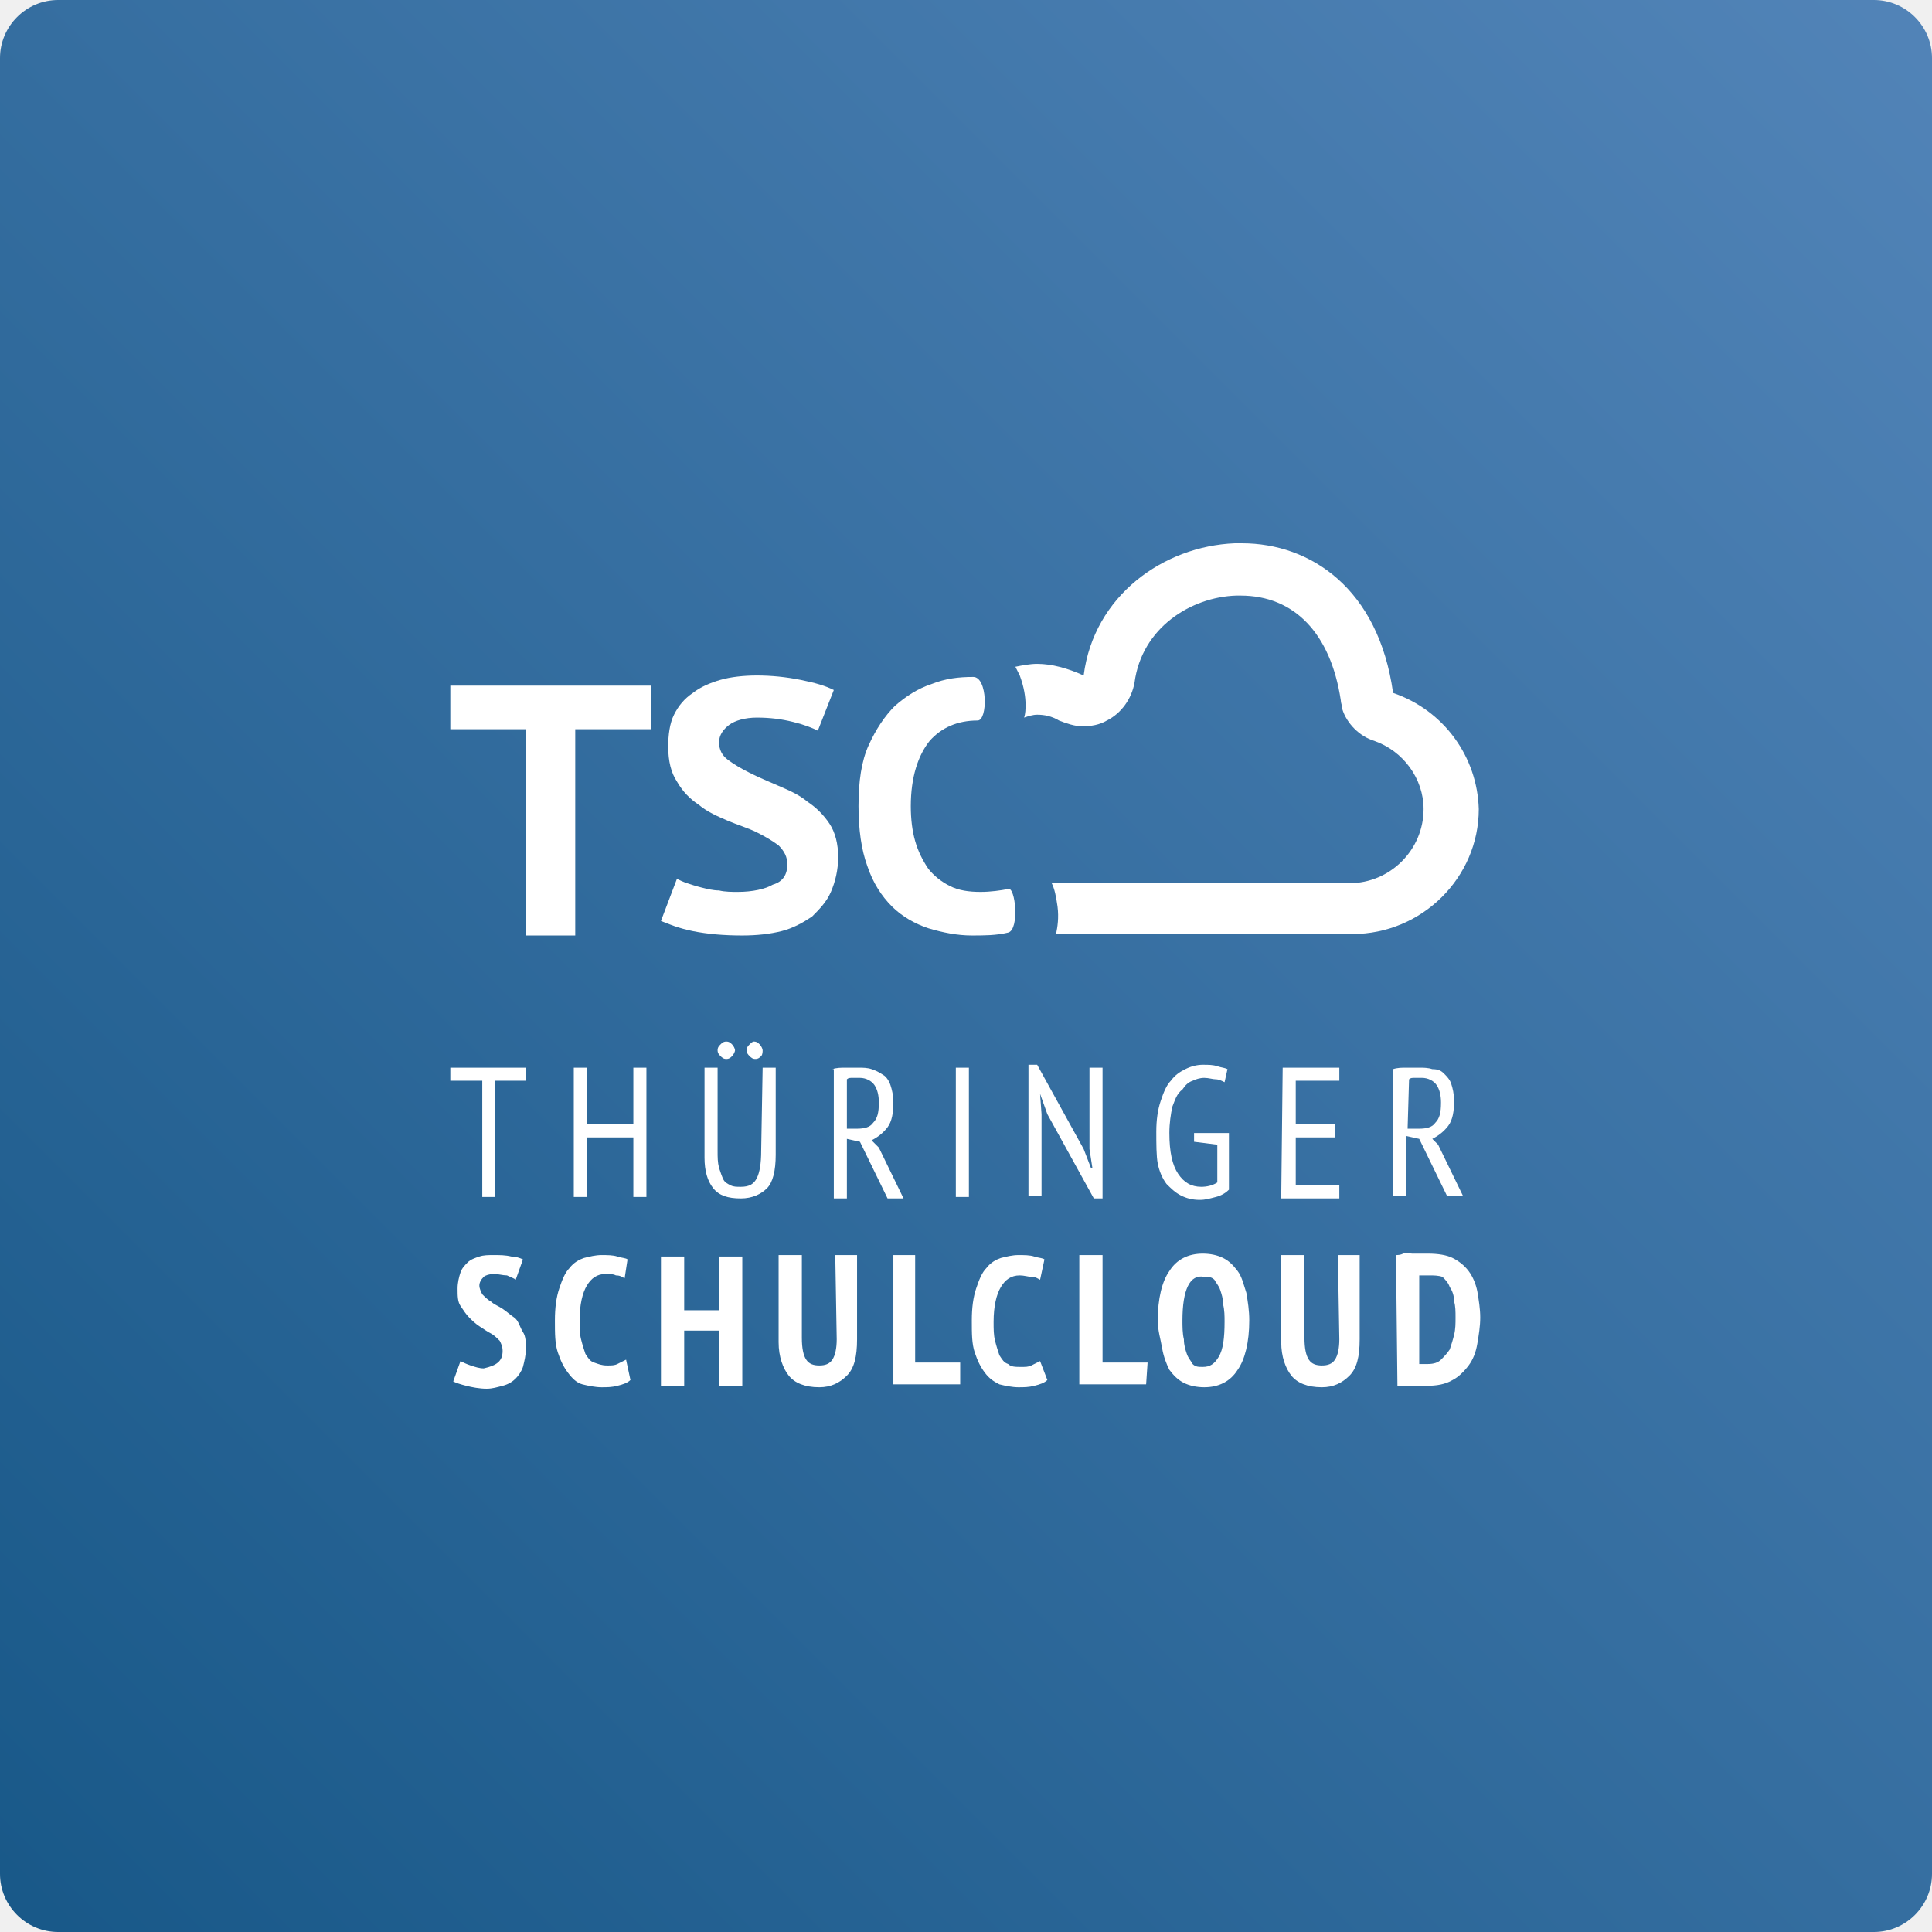
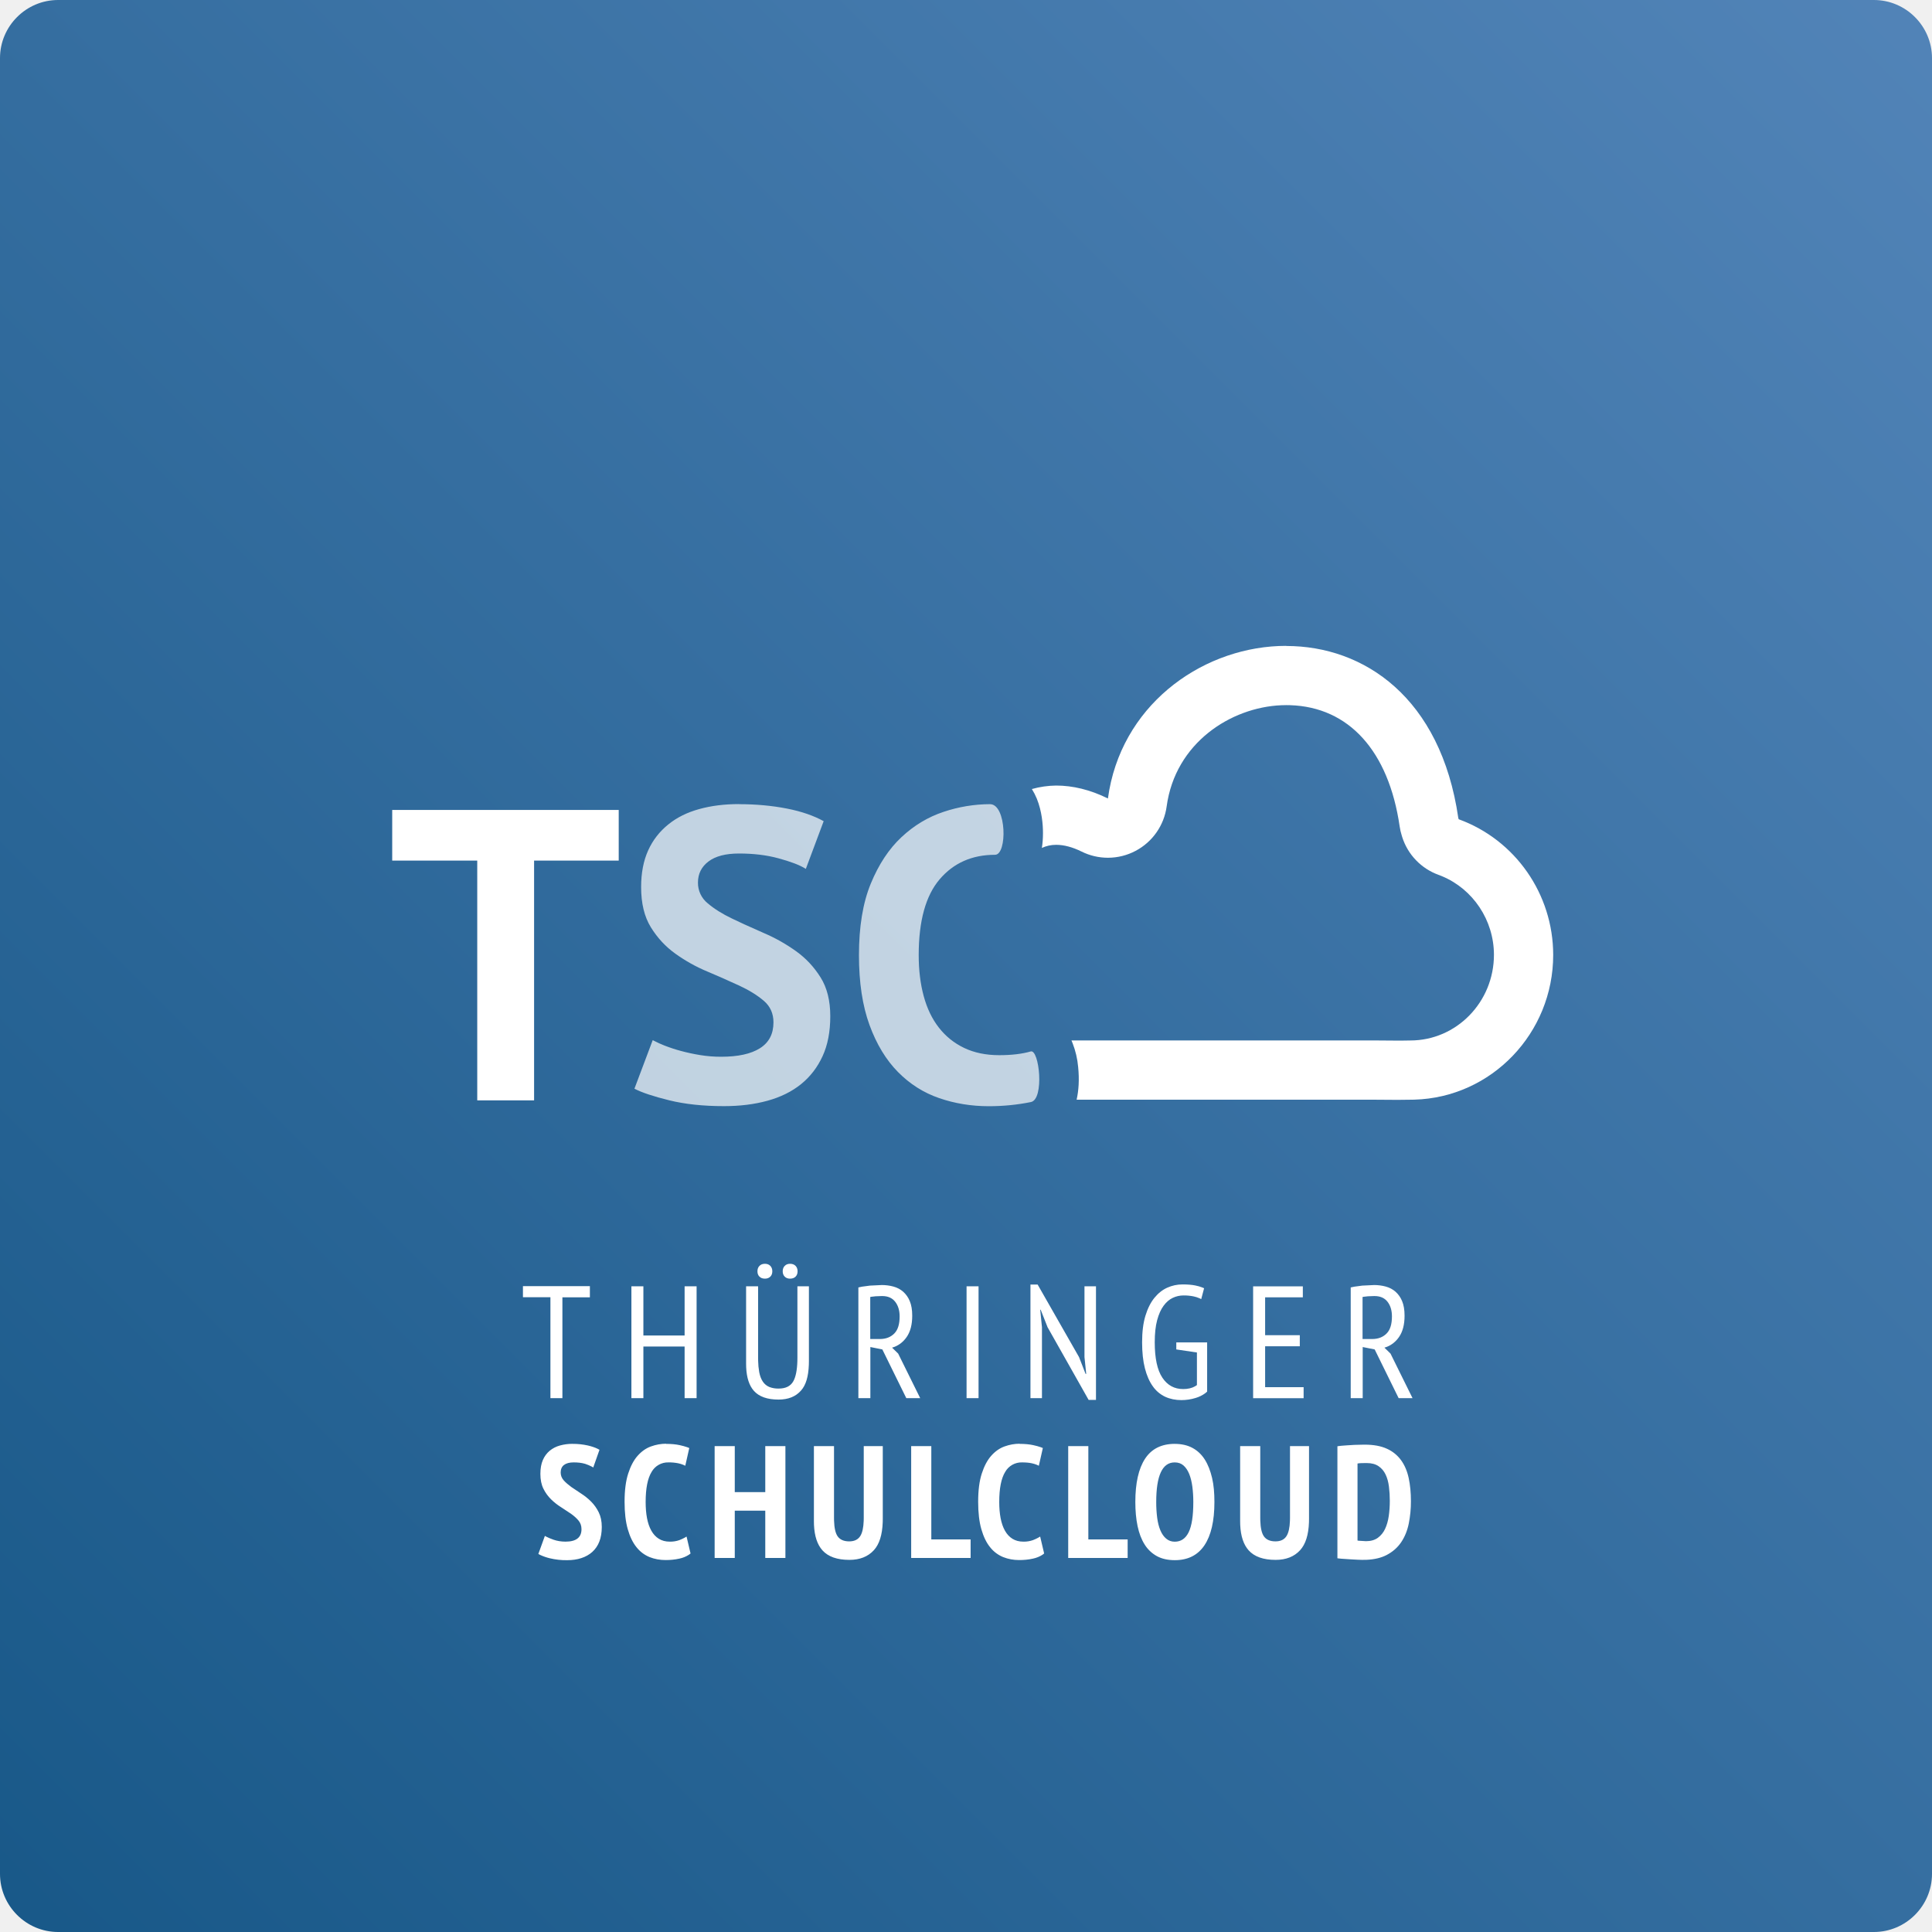
<svg xmlns="http://www.w3.org/2000/svg" version="1.1" id="Layer_1" x="0" y="0" viewBox="0 0 133 133" xml:space="preserve">
-   <style>.st1{fill-rule:evenodd;clip-rule:evenodd}.st1,.st2{fill:#fff}</style>
+   <style />
  <linearGradient id="Rectangle-Copy-7_1_" gradientUnits="userSpaceOnUse" x1="-742.368" y1="987.955" x2="-743.368" y2="988.955" gradientTransform="matrix(133 0 0 133 98868 -131398)">
    <stop offset="0" stop-color="#5284b8" />
    <stop offset="1" stop-color="#185888" />
  </linearGradient>
  <path id="Rectangle-Copy-7" d="M4 0h125c2.2 0 4 1.8 4 4v125c0 2.2-1.8 4-4 4H4c-2.2 0-4-1.8-4-4V4c0-2.2 1.8-4 4-4z" fill="url(#Rectangle-Copy-7_1_)" />
-   <path id="Fill-1" class="st1" d="M54.2 59.5c0-.5-.2-.9-.6-1.3-.4-.3-.9-.6-1.5-.9-.6-.3-1.3-.5-2-.8-.7-.3-1.4-.6-2-1.1-.6-.4-1.1-.9-1.5-1.6-.4-.6-.6-1.4-.6-2.4 0-.8.1-1.6.4-2.2.3-.6.7-1.1 1.3-1.5.5-.4 1.2-.7 1.9-.9.7-.2 1.6-.3 2.5-.3 1 0 2 .1 3 .3 1 .2 1.7.4 2.3.7l-1.1 2.8c-.4-.2-.9-.4-1.7-.6-.8-.2-1.6-.3-2.5-.3-.8 0-1.5.2-1.9.5s-.7.7-.7 1.2.2.9.6 1.2c.4.3.9.6 1.5.9.6.3 1.3.6 2 .9.7.3 1.4.6 2 1.1.6.4 1.1.9 1.5 1.5.4.6.6 1.4.6 2.3s-.2 1.7-.5 2.4-.8 1.2-1.3 1.7c-.6.4-1.3.8-2.1 1-.8.2-1.7.3-2.7.3-1.3 0-2.4-.1-3.4-.3s-1.7-.5-2.2-.7l1.1-2.9c.2.1.4.2.7.3.3.1.6.2 1 .3.4.1.8.2 1.2.2.4.1.9.1 1.3.1 1 0 1.9-.2 2.4-.5.7-.2 1-.7 1-1.4" />
-   <path id="Fill-3" class="st1" d="M69.4 64.2c-.8.2-1.7.2-2.5.2-1 0-2-.2-3-.5-.9-.3-1.8-.8-2.5-1.5s-1.3-1.6-1.7-2.8c-.4-1.1-.6-2.5-.6-4.1 0-1.7.2-3.1.7-4.2.5-1.1 1.1-2 1.8-2.7.8-.7 1.6-1.2 2.5-1.5 1-.4 1.9-.5 2.9-.5s1 3 .3 3c-1.4 0-2.5.5-3.3 1.4-.8 1-1.3 2.5-1.3 4.5 0 .9.1 1.7.3 2.4.2.7.5 1.3.9 1.9.4.5.9.9 1.5 1.2.6.3 1.3.4 2.1.4.7 0 1.4-.1 1.9-.2.5-.2.8 2.8 0 3" />
-   <path id="Fill-5" class="st1" d="M95.9 47.7s0-.1 0 0c-1-7.2-5.7-10.3-10.4-10.3H85c-4.9.2-9.7 3.6-10.4 9.1-1.1-.5-2.2-.8-3.2-.8-.5 0-1 .1-1.5.2l.3.6c.3.8.4 1.5.4 2 0 .3 0 .6-.1.9.3-.1.6-.2.9-.2.5 0 1 .1 1.5.4.5.2 1.1.4 1.6.4.6 0 1.2-.1 1.7-.4 1-.5 1.7-1.5 1.9-2.6.5-3.8 3.9-5.9 7-6h.3c3.7 0 6.2 2.6 6.9 7.2 0 .2.1.4.1.5v.1c.3 1 1.2 1.9 2.2 2.2 2 .7 3.4 2.6 3.4 4.7 0 2.8-2.3 5.1-5.1 5.1H72.4c.2.4.3.9.4 1.6.1.8 0 1.4-.1 1.9h20.4c4.8 0 8.7-3.9 8.7-8.6-.1-3.6-2.4-6.8-5.9-8zm-51.1 2.5h-5.2v14.2h-3.4V50.2H31v-3h13.8v3z" />
-   <path id="THÜRINGER" class="st2" d="M36.2 74.4h-2.1v8h-.9v-8H31v-.9h5.2v.9zm7.5 3.9h-3.3v4.1h-.9v-8.9h.9v3.9h3.2v-3.9h.9v8.9h-.9v-4.1h.1zm8.8-4.8h.9v6c0 1.1-.2 1.9-.6 2.3s-1 .7-1.8.7c-.9 0-1.5-.2-1.9-.7-.4-.5-.6-1.2-.6-2.1v-6.2h.9v5.7c0 .5 0 .8.1 1.2.1.3.2.6.3.8.1.2.3.3.5.4s.4.1.7.1c.6 0 .9-.2 1.1-.6.2-.4.3-1 .3-1.9l.1-5.7zm-3.1-1.2c0-.2.1-.3.2-.4.1-.1.2-.2.4-.2s.3.1.4.2c.1.1.2.3.2.4s-.1.3-.2.4c-.1.1-.2.2-.4.2s-.3-.1-.4-.2c-.1-.1-.2-.2-.2-.4zm2 0c0-.2.1-.3.2-.4.1-.1.2-.2.3-.2.2 0 .3.1.4.2.1.1.2.3.2.4s0 .3-.1.4c-.1.1-.2.2-.4.2s-.3-.1-.4-.2c-.1-.1-.2-.2-.2-.4zm5.9 1.3c.3-.1.6-.1.9-.1h.9c.3 0 .6 0 .9.1.3.1.5.2.8.4.2.1.4.4.5.7.1.3.2.7.2 1.2 0 .7-.1 1.3-.4 1.7-.3.4-.7.7-1.1.9l.5.5 1.7 3.5h-1.1l-1.9-3.9-.9-.2v4.1h-.9v-8.9h-.1zm.9 4.1h.8c.5 0 .9-.1 1.1-.4.3-.3.4-.7.4-1.4 0-.5-.1-.9-.3-1.2s-.6-.5-1-.5h-.5c-.2 0-.3 0-.4.1v3.4h-.1zm7.6-4.2h.9v8.9h-.9v-8.9zm6.3 3.2l-.5-1.4.1 1.4v5.6h-.9v-9h.6l3.2 5.8.5 1.3h.1l-.2-1.3v-5.6h.9v9h-.6l-3.2-5.8zM82.2 78h2.4v3.9c-.2.2-.5.4-.9.5-.4.1-.7.2-1.1.2-.5 0-.9-.1-1.3-.3-.4-.2-.7-.5-1-.8-.3-.4-.5-.9-.6-1.4s-.1-1.4-.1-2.2c0-.8.1-1.5.3-2.1.2-.6.4-1.1.7-1.4.3-.4.6-.6 1-.8.4-.2.8-.3 1.2-.3.4 0 .7 0 1 .1.3.1.5.1.7.2l-.2.9c-.2-.1-.4-.2-.6-.2s-.5-.1-.8-.1-.6.1-.8.2c-.3.1-.5.3-.7.6-.4.3-.5.7-.7 1.2-.1.5-.2 1.1-.2 1.8 0 1.3.2 2.2.6 2.8.4.6.9.9 1.6.9.4 0 .8-.1 1.1-.3v-2.6l-1.6-.2V78zm6.1-4.5h3.9v.9h-3v3h2.7v.9h-2.7v3.3h3v.9h-4l.1-9zm7.6.1c.3-.1.6-.1.9-.1h.9c.3 0 .6 0 .9.1.4 0 .6.1.8.3.2.2.4.4.5.7.1.3.2.7.2 1.2 0 .7-.1 1.3-.4 1.7-.3.4-.7.7-1.1.9l.4.4 1.7 3.5h-1.1l-1.9-3.9-.9-.2v4.1h-.9v-8.7zm1 4.1h.8c.5 0 .9-.1 1.1-.4.3-.3.4-.7.4-1.4 0-.5-.1-.9-.3-1.2s-.6-.5-1-.5h-.5c-.2 0-.3 0-.4.1l-.1 3.4z" />
-   <path id="SCHULCLOUD" class="st2" d="M34.6 93c0-.3-.1-.5-.2-.7-.2-.2-.4-.4-.6-.5s-.5-.3-.8-.5-.5-.4-.7-.6-.4-.5-.6-.8c-.2-.3-.2-.7-.2-1.2 0-.4.1-.8.2-1.1.1-.3.3-.5.5-.7.2-.2.5-.3.8-.4.3-.1.6-.1 1-.1s.8 0 1.2.1c.3 0 .6.1.8.2l-.5 1.4c-.1-.1-.4-.2-.6-.3-.3 0-.6-.1-.9-.1s-.6.1-.7.2c-.2.2-.3.4-.3.6 0 .2.1.4.2.6.2.2.4.4.6.5.2.2.5.3.8.5.3.2.5.4.8.6.3.2.4.7.6 1s.2.7.2 1.2c0 .4-.1.8-.2 1.2-.1.3-.3.6-.5.8-.2.2-.5.4-.9.5-.4.1-.7.2-1.1.2-.5 0-1-.1-1.4-.2-.4-.1-.7-.2-.9-.3l.5-1.4c.2.1.4.2.7.3.3.1.6.2.9.2.9-.2 1.3-.5 1.3-1.2zm8.8 2c-.2.2-.5.3-.9.4s-.7.1-1.1.1c-.4 0-.9-.1-1.3-.2s-.7-.4-1-.8c-.3-.4-.5-.8-.7-1.4-.2-.6-.2-1.3-.2-2.2s.1-1.6.3-2.2.4-1.1.7-1.4c.3-.4.7-.6 1-.7.4-.1.8-.2 1.2-.2.4 0 .8 0 1.1.1.3.1.6.1.7.2L43 88c-.2-.1-.3-.2-.6-.2-.2-.1-.4-.1-.7-.1-.6 0-1 .3-1.3.8-.3.5-.5 1.3-.5 2.4 0 .5 0 .9.1 1.3s.2.7.3 1c.2.3.3.5.6.6.3.1.5.2.9.2.3 0 .5 0 .7-.1l.6-.3.3 1.4zm6.1-3.4h-2.4v3.8h-1.6v-8.9h1.6v3.7h2.4v-3.7h1.6v8.9h-1.6v-3.8zm8-5.2H59v5.8c0 1.2-.2 2-.7 2.5s-1.1.8-1.9.8c-1 0-1.7-.3-2.1-.8s-.7-1.3-.7-2.3v-6h1.6v5.7c0 .7.1 1.2.3 1.5.2.3.5.4.9.4s.7-.1.9-.4c.2-.3.3-.8.3-1.4l-.1-5.8zm8.6 8.9h-4.6v-8.9H63v7.4h3.1v1.5zm6-.3c-.2.2-.5.3-.9.4s-.7.1-1.1.1c-.4 0-.9-.1-1.3-.2-.4-.2-.7-.4-1-.8-.3-.4-.5-.8-.7-1.4-.2-.6-.2-1.3-.2-2.2s.1-1.6.3-2.2.4-1.1.7-1.4c.3-.4.7-.6 1-.7.4-.1.8-.2 1.2-.2s.8 0 1.1.1c.3.1.6.1.7.2l-.3 1.4c-.2-.1-.3-.2-.6-.2-.2 0-.5-.1-.8-.1-.6 0-1 .3-1.3.8s-.5 1.3-.5 2.4c0 .5 0 .9.1 1.3s.2.7.3 1c.2.3.3.5.6.6.2.2.5.2.9.2.3 0 .5 0 .7-.1l.6-.3.5 1.3zm6.8.3h-4.6v-8.9h1.6v7.4H79l-.1 1.5zm.8-4.4c0-1.5.3-2.7.8-3.4.5-.8 1.3-1.2 2.3-1.2.5 0 1 .1 1.4.3.4.2.7.5 1 .9.3.4.4.9.6 1.5.1.6.2 1.2.2 1.9 0 1.5-.3 2.7-.8 3.4-.5.8-1.3 1.2-2.3 1.2-.5 0-1-.1-1.4-.3-.4-.2-.7-.5-1-.9-.2-.4-.4-.9-.5-1.5-.1-.6-.3-1.2-.3-1.9zm1.7 0c0 .4 0 .9.1 1.3 0 .4.1.7.2 1 .1.3.3.5.4.7.2.2.4.2.7.2.5 0 .8-.2 1.1-.7s.4-1.3.4-2.4c0-.4 0-.8-.1-1.2 0-.4-.1-.7-.2-1-.1-.3-.3-.5-.4-.7-.2-.2-.4-.2-.7-.2-1-.2-1.5.9-1.5 3zm10.7-4.5h1.5v5.8c0 1.2-.2 2-.7 2.5s-1.1.8-1.9.8c-1 0-1.7-.3-2.1-.8-.4-.5-.7-1.3-.7-2.3v-6h1.6v5.7c0 .7.1 1.2.3 1.5.2.3.5.4.9.4s.7-.1.9-.4c.2-.3.3-.8.3-1.4l-.1-5.8zm4 0c.1 0 .3 0 .5-.1s.4 0 .6 0h1.1c.7 0 1.3.1 1.7.3.4.2.8.5 1.1.9.3.4.5.9.6 1.4.1.6.2 1.2.2 1.8s-.1 1.2-.2 1.8c-.1.6-.3 1.1-.6 1.5-.3.4-.7.8-1.1 1-.5.3-1.1.4-1.8.4h-2l-.1-9zm2.3 1.4h-.7v6.1h.6c.4 0 .7-.1.9-.3.2-.2.4-.4.6-.7.1-.3.2-.6.3-1 .1-.4.1-.8.1-1.2s0-.8-.1-1.1c0-.4-.1-.7-.3-1-.1-.3-.3-.5-.5-.7-.3-.1-.6-.1-.9-.1z" />
+   <path d="M39.42 99.397a4.71 4.71 0 011.045.11c.258.06.48.134.67.225l.134.072-.43 1.22-.082-.052a3.139 3.139 0 00-.473-.2c-.246-.073-.51-.1-.797-.1s-.506.06-.66.176-.23.3-.23.517c0 .205.07.387.21.544s.313.3.523.457l.682.456c.246.158.473.34.682.55a2.76 2.76 0 01.523.737c.14.282.21.618.21 1.007s-.057.726-.17 1.012a1.85 1.85 0 01-.484.709c-.21.187-.46.328-.753.424s-.62.143-.98.143a4.8 4.8 0 01-1.193-.132 3.558 3.558 0 01-.667-.232l-.12-.065.45-1.243.095.053c.135.07.305.14.5.21.257.088.532.132.825.132.733 0 1.1-.286 1.1-.858 0-.235-.07-.434-.21-.6s-.313-.32-.523-.468l-.682-.45a4.01 4.01 0 01-.682-.539 2.7 2.7 0 01-.523-.726c-.14-.28-.21-.62-.21-1.023 0-.374.057-.69.17-.952a1.7 1.7 0 01.468-.638 1.89 1.89 0 01.704-.363 3.17 3.17 0 01.869-.115zm6.434 0c.36 0 .673.03.94.088.2.044.374.092.52.144l.136.054-.275 1.22-.147-.068a2.084 2.084 0 00-.342-.103 3.23 3.23 0 00-.666-.06 1.29 1.29 0 00-1.166.66c-.27.44-.407 1.13-.407 2.068 0 .403.03.772.093 1.106s.16.62.297.864.308.43.517.56.46.198.754.198a1.86 1.86 0 00.66-.105c.122-.046.236-.1.342-.156l.153-.09.275 1.166-.122.092a1.922 1.922 0 01-.642.26c-.32.073-.636.1-.952.1-.396 0-.764-.068-1.105-.204a2.2 2.2 0 01-.896-.676c-.257-.315-.458-.73-.605-1.243s-.22-1.144-.22-1.892c0-.777.083-1.423.248-1.936s.38-.922.65-1.226.574-.52.918-.644.693-.187 1.045-.187zm24.34 0c.36 0 .673.03.94.088.2.044.374.092.52.144l.136.054-.275 1.22-.147-.068a2.084 2.084 0 00-.342-.103c-.187-.04-.41-.06-.665-.06a1.29 1.29 0 00-1.166.66c-.27.44-.407 1.13-.407 2.068 0 .403.03.772.094 1.106s.16.62.297.864.308.43.517.56.46.198.754.198a1.86 1.86 0 00.66-.105c.122-.046.236-.1.342-.156l.153-.09.275 1.166-.122.092a1.922 1.922 0 01-.642.26c-.32.073-.636.1-.952.1-.396 0-.764-.068-1.105-.204a2.2 2.2 0 01-.897-.676c-.257-.315-.458-.73-.605-1.243s-.22-1.144-.22-1.892c0-.777.082-1.423.248-1.936s.38-.922.65-1.226.574-.52.918-.644.693-.187 1.045-.187zm10.668 0c.477 0 .887.093 1.232.28s.627.455.847.803.383.77.5 1.265.16 1.047.16 1.655c0 1.305-.23 2.3-.687 2.98s-1.138 1.023-2.04 1.023c-.484 0-.897-.094-1.237-.28a2.29 2.29 0 01-.842-.803c-.22-.348-.38-.77-.484-1.265s-.154-1.047-.154-1.656c0-1.305.224-2.3.67-2.98s1.13-1.023 2.046-1.023zm5.895.154v4.94l.003.194c.016.5.096.854.24 1.066.16.238.43.358.803.358.36 0 .616-.126.77-.38.135-.22.21-.565.227-1.03l.004-.207v-4.94h1.31v4.994l-.004.244c-.03.872-.233 1.513-.606 1.923-.407.447-.97.67-1.69.67-.843 0-1.46-.218-1.853-.654-.357-.397-.55-.983-.584-1.758l-.005-.238v-5.18h1.386zm-29.343 0v4.94l.003.194c.016.5.096.854.24 1.066.16.238.43.358.803.358.36 0 .616-.126.77-.38.135-.22.21-.565.227-1.03l.004-.207v-4.94h1.31v4.994l-.004.244c-.03.872-.233 1.513-.606 1.923-.407.447-.97.67-1.688.67-.843 0-1.46-.218-1.854-.654-.357-.397-.55-.983-.584-1.758l-.005-.238v-5.18h1.386zm36.536-.1c.61 0 1.117.093 1.523.28a2.43 2.43 0 01.979.792c.246.34.42.75.523 1.227s.154 1.008.154 1.595a7.7 7.7 0 01-.148 1.535c-.1.488-.273.917-.523 1.287s-.587.666-1.012.886c-.372.192-.83.3-1.37.325l-.315.004-.307-.01-.506-.028-.62-.042-.187-.02-.073-.01v-7.71l.138-.02.148-.016.4-.03.5-.03.544-.013.13-.001zm-29.838.1v6.424h2.706v1.276h-4.092v-7.7h1.386zm10.81 0v6.424h2.706v1.276h-4.092v-7.7h1.386zm-24.34 0v3.168h2.1V99.55h1.386v7.7h-1.386v-3.256h-2.1v3.256h-1.386v-7.7h1.386zm30.278 1.122c-.843 0-1.265.91-1.265 2.728a8.31 8.31 0 00.066 1.084c.044.334.117.62.22.864s.233.433.4.572.354.21.59.21c.425 0 .744-.216.957-.65s.32-1.126.32-2.08c0-.374-.022-.728-.066-1.06s-.115-.623-.215-.87-.23-.44-.39-.583-.363-.215-.605-.215zm13.23.044l-.358.005-.145.008-.06.007-.075.013v5.302l.066.012.517.032c.33 0 .6-.077.814-.23a1.57 1.57 0 00.501-.616c.12-.257.205-.552.253-.885s.072-.684.072-1.05c0-.337-.02-.664-.06-.98s-.117-.592-.23-.83-.275-.43-.484-.572-.478-.215-.808-.215zM81.396 88.42c.352 0 .647.024.885.072.18.036.338.08.477.135l.133.057-.198.748-.115-.057a2.1 2.1 0 00-.407-.13 3.3 3.3 0 00-.698-.066c-.257 0-.502.055-.737.165s-.446.29-.633.544-.335.585-.445.995-.165.917-.165 1.518c0 1.1.174 1.912.523 2.437s.827.786 1.435.786c.318 0 .6-.064.816-.19l.13-.084v-2.244l-1.42-.21v-.484H83.1V95.8l-.13.11a2.143 2.143 0 01-.662.326 3.32 3.32 0 01-.979.148c-.41 0-.783-.077-1.117-.23a2.16 2.16 0 01-.852-.721c-.235-.326-.416-.74-.544-1.237s-.193-1.096-.193-1.793c0-.72.077-1.33.23-1.83s.36-.913.62-1.232.557-.552.89-.7a2.53 2.53 0 011.028-.22zm-9.964.01l2.85 4.994.45 1.155h.044l-.12-1.155V88.55h.792v7.82h-.506l-2.827-5.005-.473-1.2h-.033l.12 1.2v4.884h-.792v-7.82h.495zm-19.244.12v4.906l.003.23a4.94 4.94 0 00.074.771c.05.27.136.49.253.66a1 1 0 00.44.363 1.69 1.69 0 00.649.11c.484 0 .82-.17 1.007-.506.166-.3.26-.762.277-1.386l.003-.242V88.55h.792v5.16l-.005.248c-.03.804-.2 1.394-.54 1.77-.363.414-.878.62-1.546.62-.777 0-1.344-.202-1.7-.605-.32-.363-.496-.9-.528-1.615l-.005-.244V88.55h.825zm8.5-.088c.286 0 .557.035.814.105s.48.187.67.352a1.74 1.74 0 01.456.649c.114.268.17.603.17 1.007 0 .61-.127 1.096-.38 1.463-.217.314-.494.54-.832.676l-.174.06.418.407 1.518 3.07h-.957l-1.65-3.355-.825-.165v3.52h-.825v-7.623l.25-.053.548-.073.797-.038zm-20.08.088v.76h-1.892v6.94h-.825V89.3H36v-.76h4.61zm3.683 0v3.388h2.838V88.55h.825v7.7h-.825v-3.553h-2.838v3.553h-.825v-7.7h.825zm50.29-.088c.286 0 .557.035.814.105s.48.187.67.352a1.74 1.74 0 01.456.649c.114.268.17.603.17 1.007 0 .61-.126 1.096-.38 1.463-.217.314-.494.54-.832.676l-.174.06.418.407 1.518 3.07h-.957l-1.65-3.355-.825-.165v3.52h-.825v-7.623l.25-.053.548-.073.797-.038zm-4.893.088v.76h-2.596v2.607h2.387v.76h-2.387v2.816h2.65v.76h-3.476v-7.7h3.42zm-22.324 0v7.7h-.825v-7.7h.825zm27.26.67l-.457.017-.3.034-.068.015v2.893h.66c.418 0 .748-.128 1-.385s.363-.65.363-1.177c0-.403-.1-.737-.302-1s-.5-.396-.897-.396zm-33.892 0l-.456.017-.3.034-.068.015v2.893h.66c.418 0 .748-.128 1-.385s.363-.65.363-1.177c0-.403-.1-.737-.303-1s-.5-.396-.897-.396zM54.388 87c.16 0 .288.048.38.143s.138.22.138.374-.046.277-.138.368-.218.138-.38.138c-.154 0-.277-.046-.368-.138s-.138-.214-.138-.368.046-.28.138-.374.215-.143.368-.143zm-1.727 0c.154 0 .277.048.368.143s.138.22.138.374-.046.277-.138.368-.215.138-.368.138c-.16 0-.288-.046-.38-.138s-.138-.214-.138-.368.046-.28.138-.374.218-.143.38-.143zM42.593 55.758v3.486h-5.826V75.75h-3.913V59.244H27v-3.486h15.592zM88.55 44.47c5.335 0 10.634 3.533 11.84 11.84l.027.087c3.9 1.42 6.502 5.153 6.506 9.338 0 5.396-4.25 9.818-9.56 9.966l-.276.004-.88.01c-.482 0-.982-.007-1.49-.01l-1.04-.003-.273.002H74.116c.14-.632.193-1.37.105-2.248a5.959 5.959 0 00-.384-1.644l-.078-.188h20.798l1.653.012.398-.002.48-.007c3.174 0 5.756-2.642 5.756-5.9-.003-2.377-1.437-4.525-3.595-5.416l-.226-.088a4.08 4.08 0 01-2.49-2.587l-.04-.133c-.063-.2-.11-.405-.14-.615-.757-5.194-3.5-8.22-7.55-8.343l-.255-.004a7.05 7.05 0 00-.34.008c-3.473.146-7.302 2.587-7.895 6.967a4.08 4.08 0 01-2.134 3.056 4.067 4.067 0 01-1.91.476 4.08 4.08 0 01-1.814-.426c-.62-.307-1.208-.464-1.75-.464-.36 0-.684.076-.982.214.05-.314.076-.653.076-1.02 0-.6-.073-1.5-.424-2.372a4.473 4.473 0 00-.34-.662 6.416 6.416 0 011.67-.24c1.132 0 2.34.282 3.565.89.855-6.313 6.264-10.265 11.767-10.496.17-.007.34-.01.51-.01z" fill="#fff" />
+   <path d="M50.876 55.36c1.16 0 2.256.1 3.284.3s1.875.5 2.542.87l-1.228 3.284c-.42-.267-1.047-.5-1.885-.728s-1.742-.33-2.713-.33c-.914 0-1.614.18-2.098.544s-.73.847-.73 1.457a1.8 1.8 0 00.672 1.428c.447.38 1.01.733 1.685 1.055l.837.393 1.36.607c.8.343 1.523.758 2.2 1.242s1.238 1.087 1.685 1.8.67 1.603.67 2.67-.175 1.984-.53 2.755-.847 1.413-1.485 1.928-1.41.894-2.313 1.142-1.9.37-2.984.37c-1.428 0-2.685-.132-3.77-.4s-1.885-.532-2.4-.8l1.258-3.342.442.216.37.156a10.8 10.8 0 001.129.37c.42.114.86.21 1.33.286a8.78 8.78 0 001.442.114c1.16 0 2.05-.194 2.67-.586s.93-.983.93-1.784c0-.608-.223-1.104-.67-1.485s-1.01-.728-1.685-1.042l-1.28-.576-.92-.395c-.8-.333-1.523-.743-2.2-1.228s-1.236-1.09-1.684-1.814-.672-1.647-.672-2.77c0-.97.162-1.813.486-2.527s.785-1.3 1.386-1.786 1.3-.828 2.127-1.057 1.734-.343 2.742-.343zm17.28 0c1.14 0 1.198 3.484.343 3.484-1.582 0-2.852.562-3.812 1.686s-1.443 2.864-1.443 5.225c0 1.028.114 1.967.343 2.814s.575 1.57 1.043 2.17 1.046 1.068 1.74 1.4 1.5.5 2.414.5c.855 0 1.58-.086 2.17-.257s.956 3.294.014 3.484-1.908.286-2.898.286c-1.2 0-2.338-.186-3.414-.556s-2.022-.97-2.84-1.8-1.472-1.904-1.957-3.23-.728-2.927-.728-4.812c0-1.96.27-3.603.815-4.927s1.247-2.388 2.112-3.197 1.833-1.39 2.9-1.742a10.14 10.14 0 013.199-.529z" fill="#fff" opacity=".7" />
</svg>
